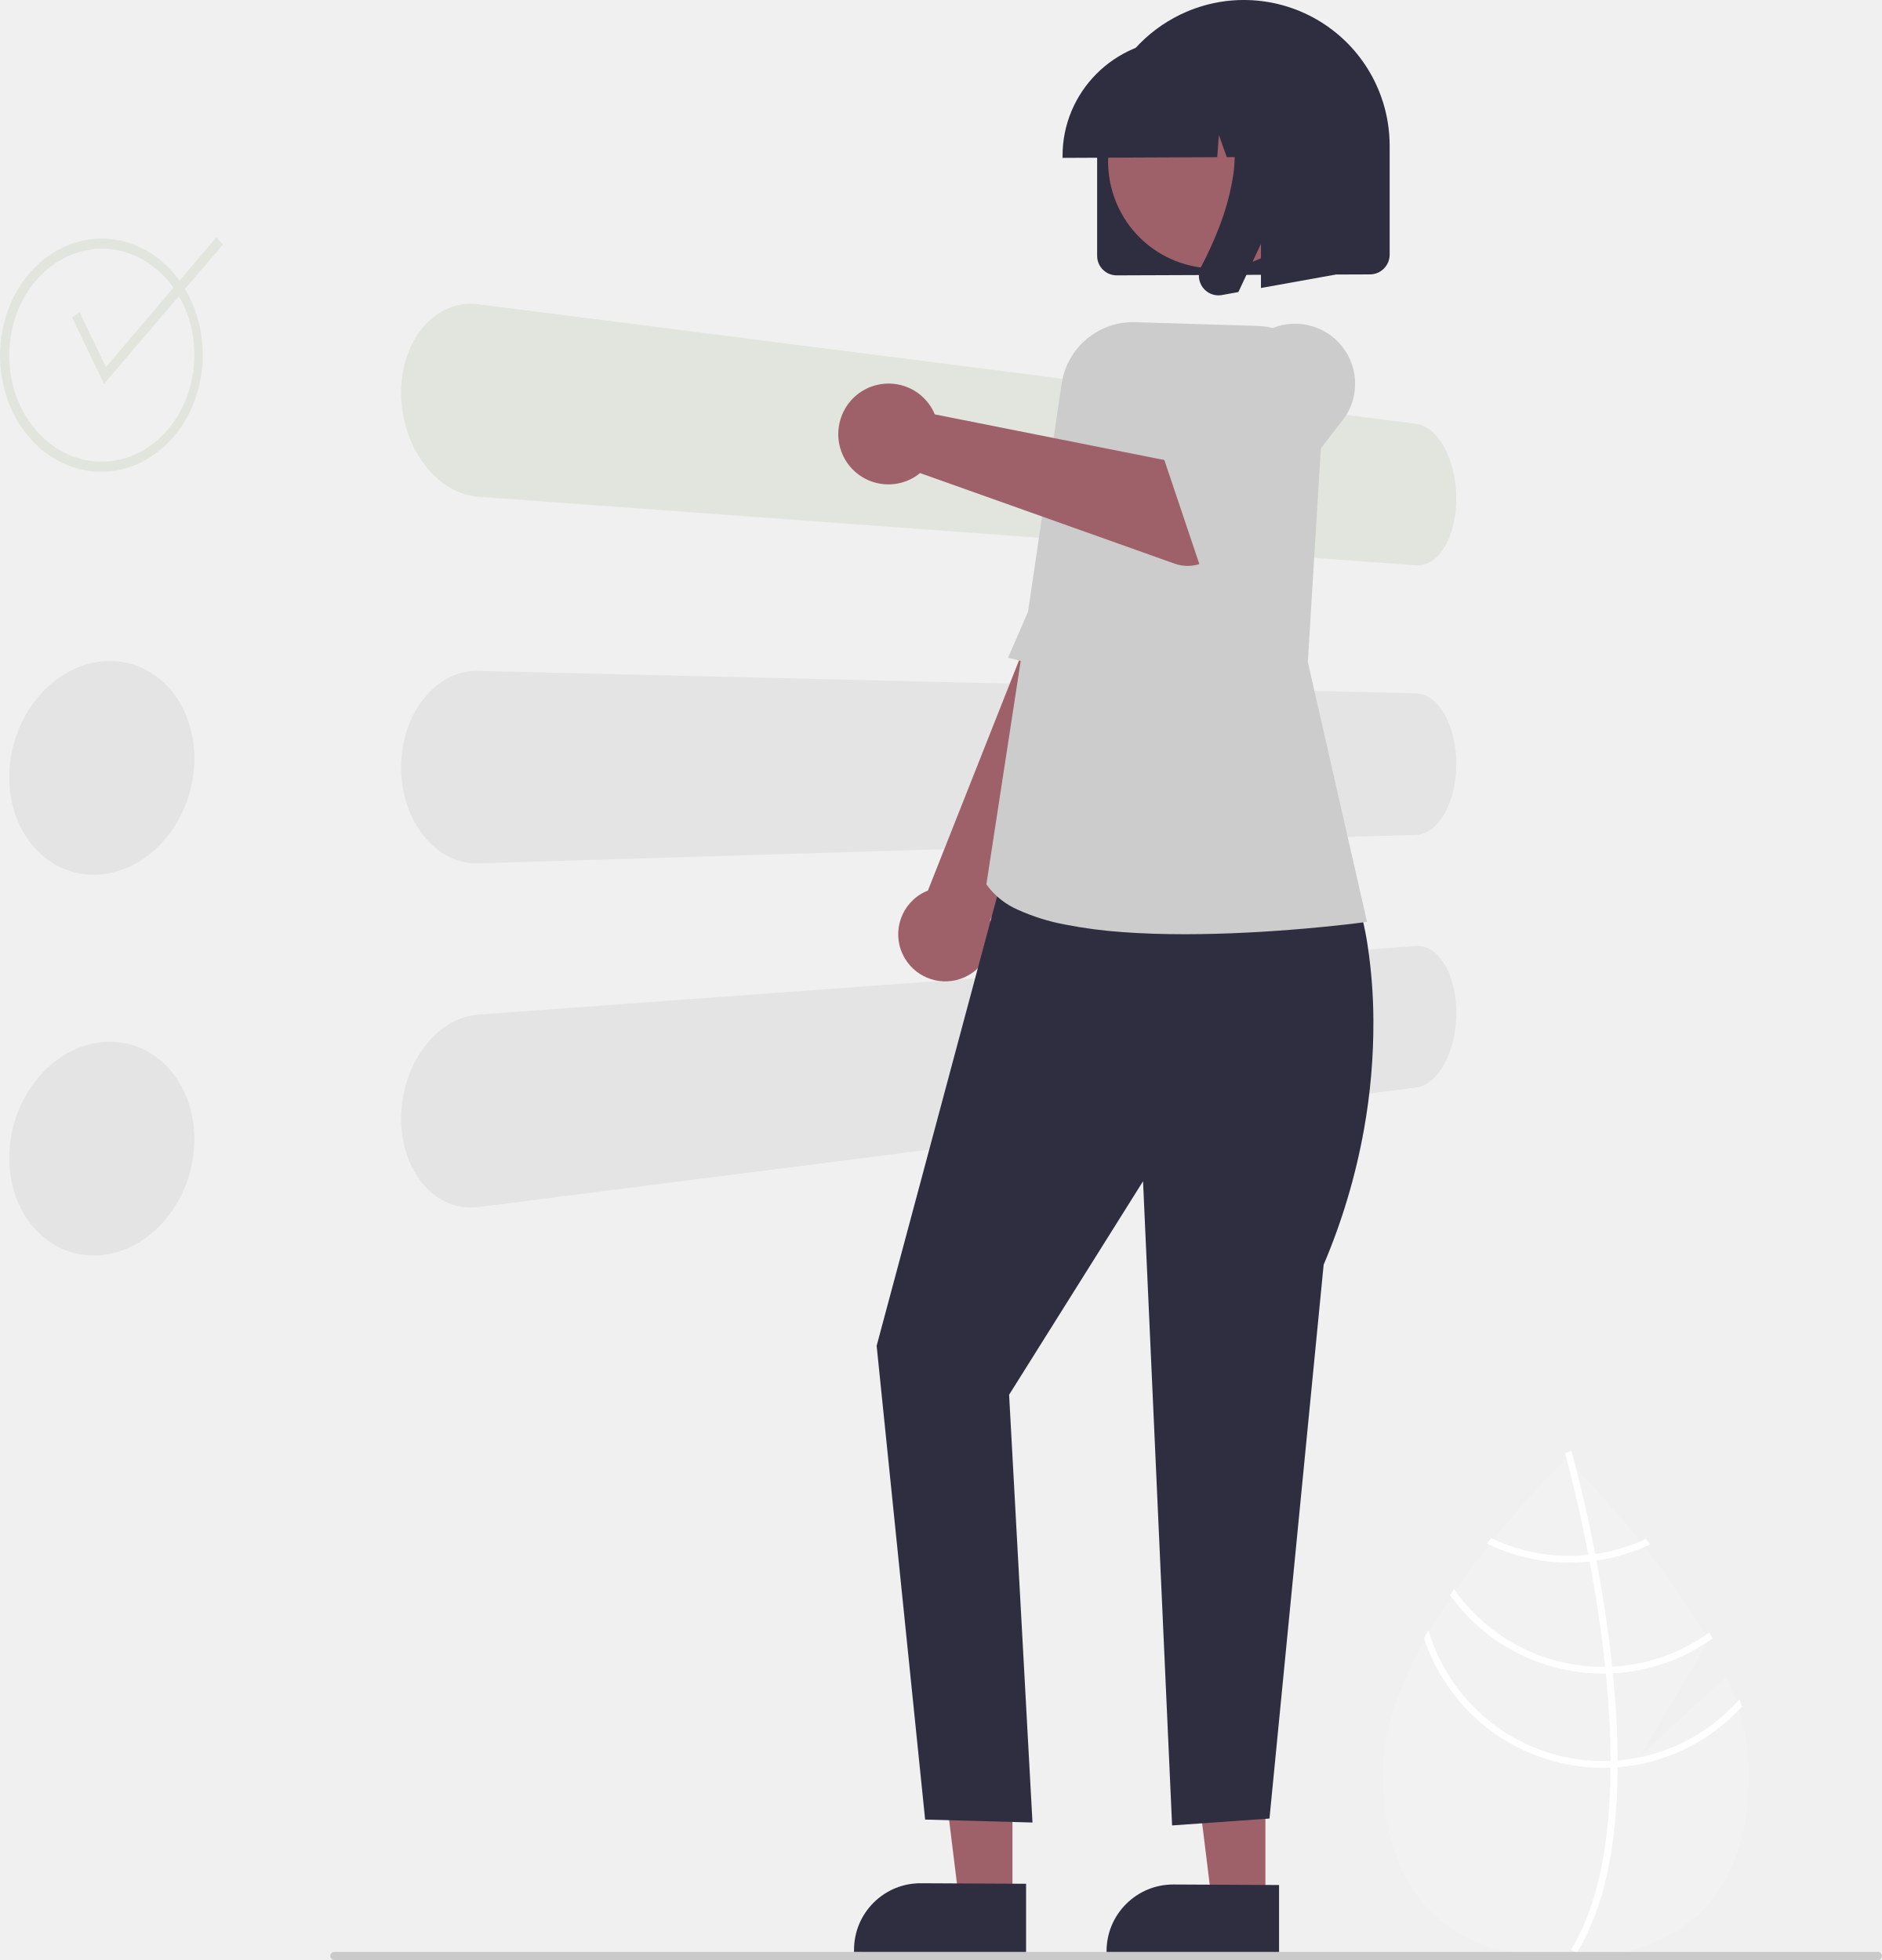
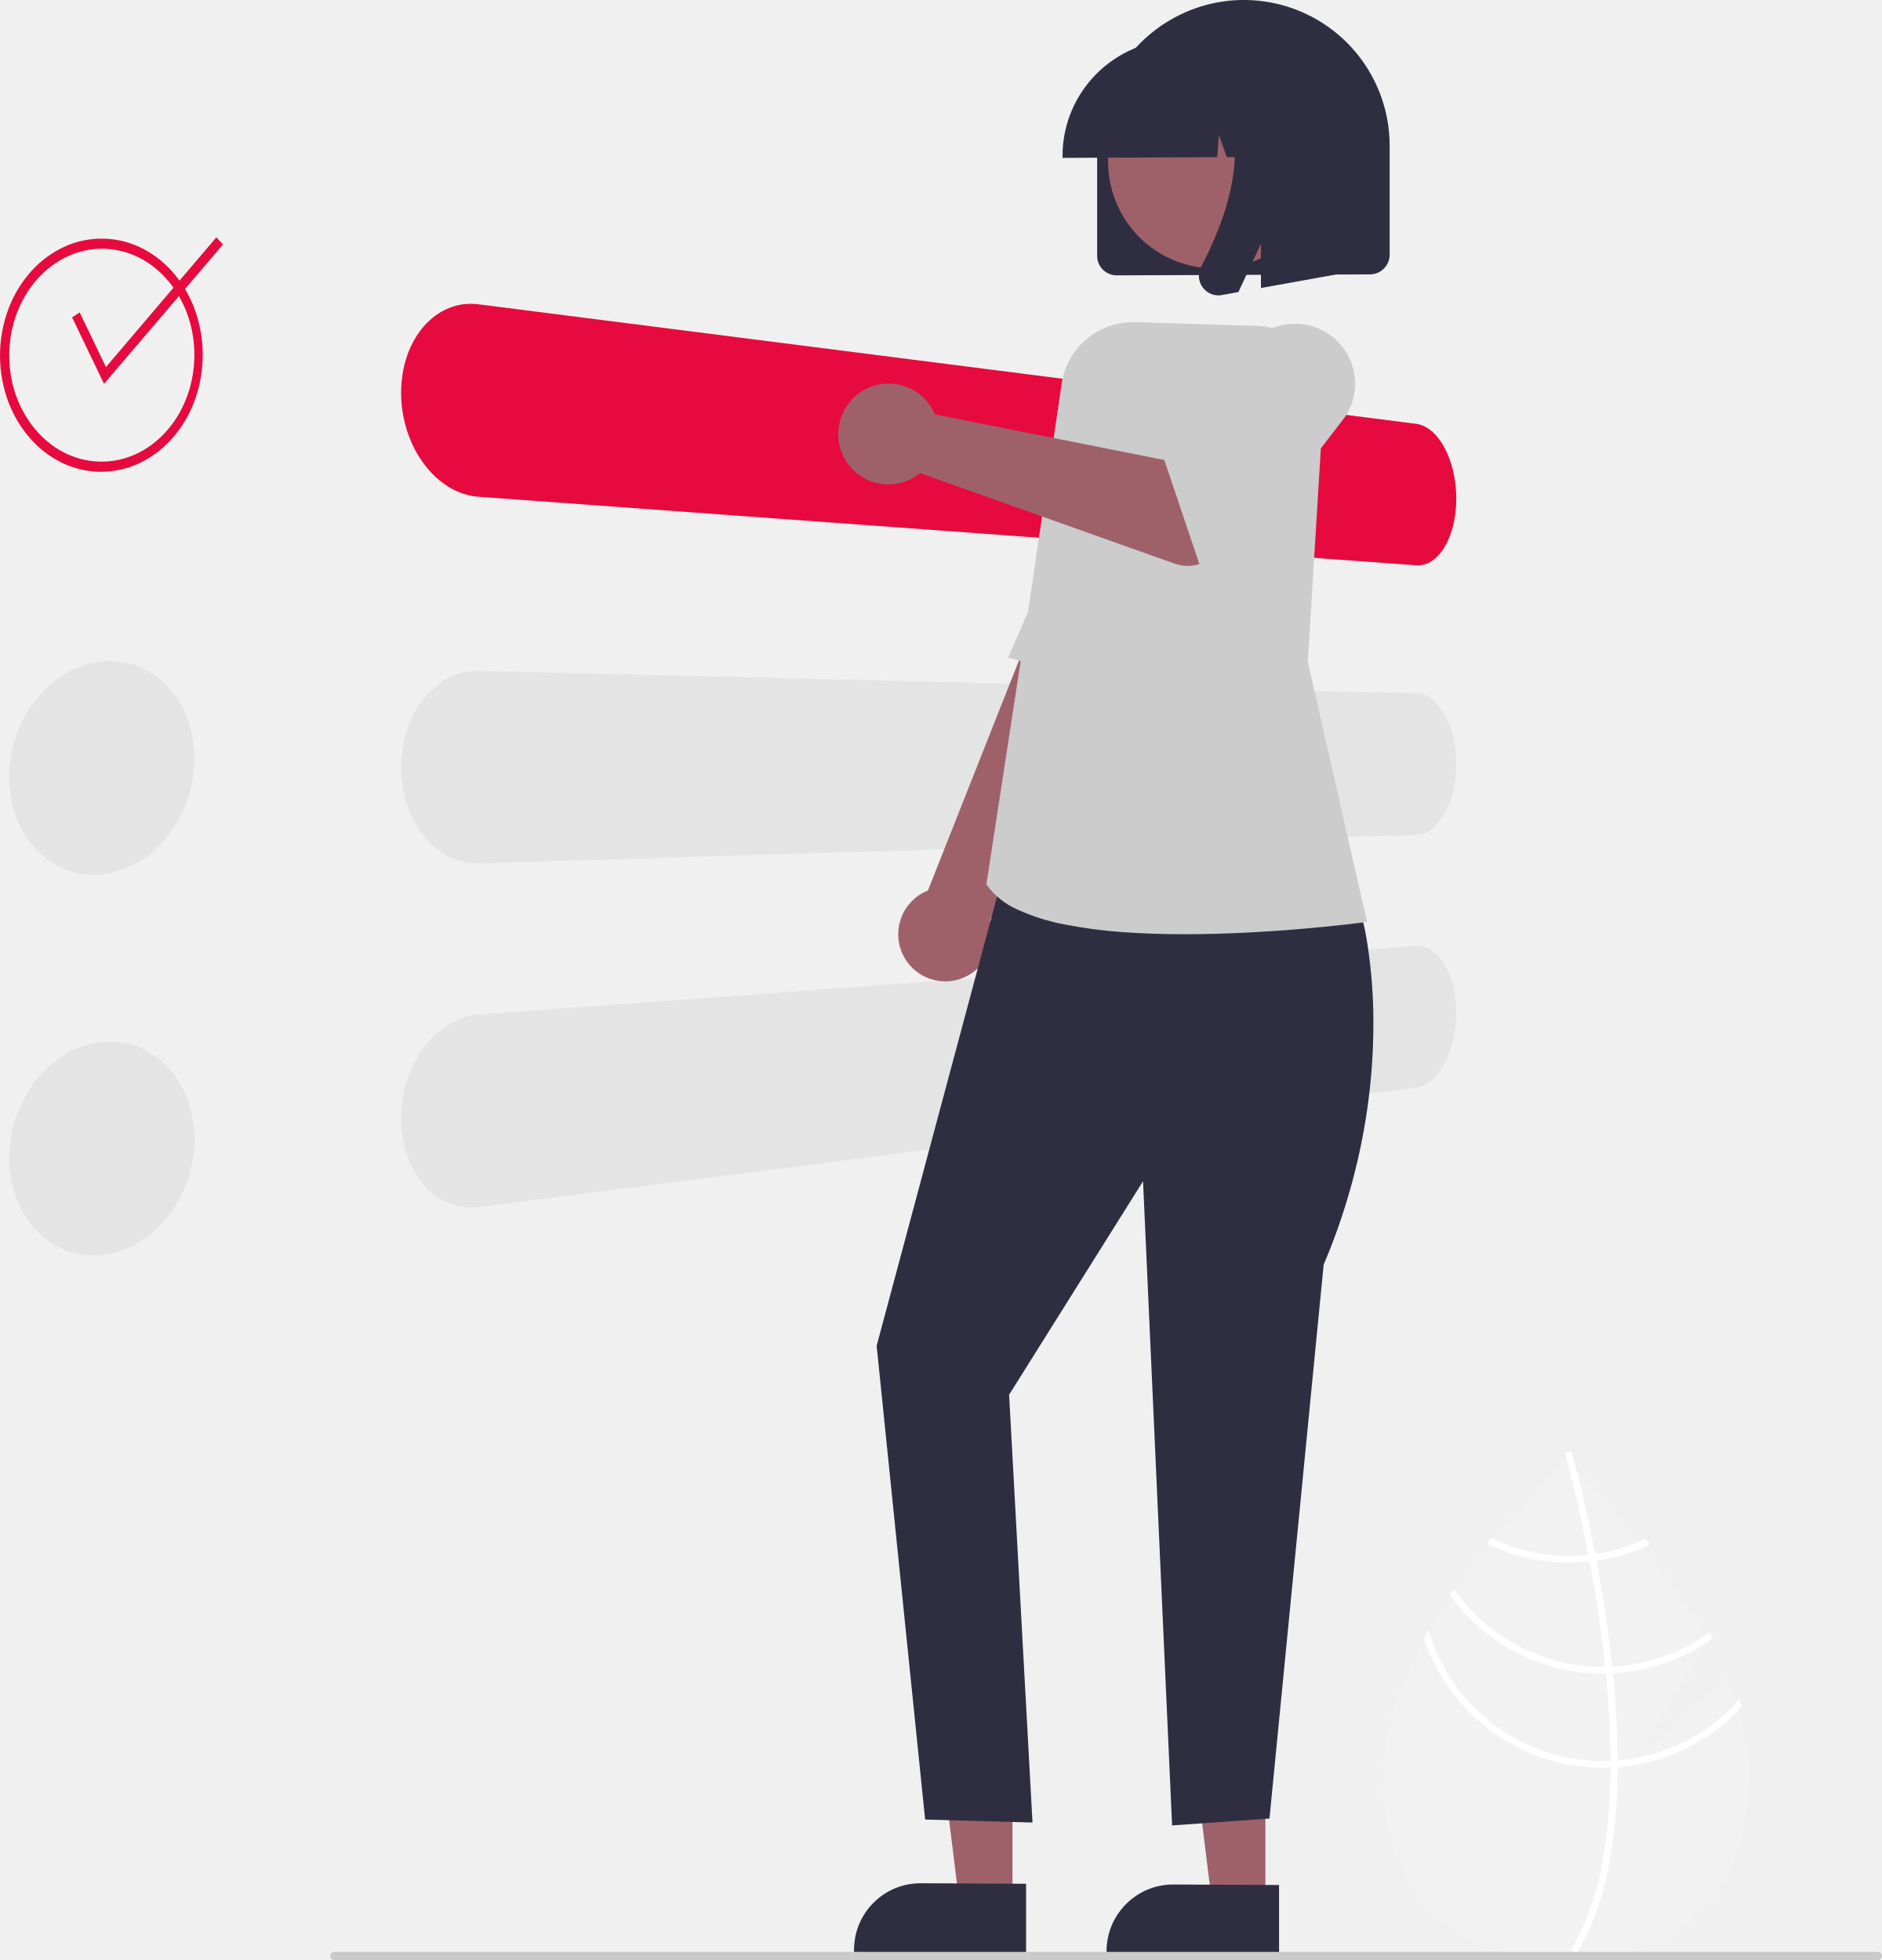
<svg xmlns="http://www.w3.org/2000/svg" data-name="Layer 1" width="559.174" height="582.5" viewBox="0 0 559.174 582.5">
  <path d="M833.267,657.097l-25.613,23.58,20.355-34.155c-16.037-29.082-42.266-54.216-42.266-54.216s-54.415,52.134-54.415,93.115,24.362,55.29,54.415,55.29c30.052,0,54.415-14.309,54.415-55.29C840.158,676.299,837.458,666.626,833.267,657.097Z" transform="translate(-320.4128 -158.75)" fill="#f2f2f2" />
  <path d="M801.066,681.954v2.02c-.12,23.48-4.08,41.8-11.85,54.7-.11.19-.23.37-.34.56l-.87-.53-.83-.52c8.62-13.93,11.67-33.62,11.78-54.1.01-.66.02-1.33.01-2-.03-8.67-.56-17.44-1.41-25.96-.06-.66-.13-1.33-.2-2-1.18-11.24-2.88-21.98-4.62-31.31-.12-.66-.25-1.32-.38-1.97-3.01-15.78-6.08-27.21-6.78-29.74-.08-.31-.13-.48-.14-.52l.95-.27.01-.01.96-.27c.01.04.18.61.46,1.67,1.07,3.96,3.85,14.71,6.58,28.89.12.64.25,1.3.37,1.96,1.42,7.57,2.81,16.03,3.91,24.91q.42,3.345.75,6.6c.08.67.15,1.34.21,2Q801.016,669.879,801.066,681.954Z" transform="translate(-320.4128 -158.75)" fill="#fff" />
  <path d="M794.396,620.594c-.67.09-1.35.18-2.04.25a55.167,55.167,0,0,1-5.64.29,53.664,53.664,0,0,1-23.2-5.24c-.42.53-.84,1.06-1.27,1.6a55.651,55.651,0,0,0,24.47,5.64,57.08,57.08,0,0,0,6.02-.32c.68-.07,1.36-.16,2.03-.26a55.182,55.182,0,0,0,15.95-4.83q-.645-.825-1.26-1.62A53.48,53.48,0,0,1,794.396,620.594Z" transform="translate(-320.4128 -158.75)" fill="#fff" />
  <path d="M799.426,654.064q-1.035.06-2.07.06c-.21.01-.43.01-.64.01a53.948,53.948,0,0,1-44.28-23.13c-.4.59-.8,1.18-1.19,1.78a55.952,55.952,0,0,0,45.47,23.35c.28,0,.56,0,.84-.01.7-.01,1.39-.03,2.08-.06a55.656,55.656,0,0,0,29.65-10.4c-.32-.59-.64-1.18-.97-1.77A53.578,53.578,0,0,1,799.426,654.064Z" transform="translate(-320.4128 -158.75)" fill="#fff" />
  <path d="M801.066,681.954c-.7.06-1.4.1-2.1.13-.75.03-1.5.05-2.25.05a54.094,54.094,0,0,1-51.86-38.92c-.45.81-.9,1.61-1.33,2.42a56.075,56.075,0,0,0,53.19,38.5c.75,0,1.5-.01,2.24-.05.71-.02,1.41-.06,2.11-.11a55.911,55.911,0,0,0,36.9-18.01c-.21-.74-.45-1.47-.69-2.21A53.92,53.92,0,0,1,801.066,681.954Z" transform="translate(-320.4128 -158.75)" fill="#fff" />
-   <path id="f3dd3be3-e3f2-4729-8854-c6cb5bd65852-893" data-name="Rectangle 1 - Outline" d="M741.16,284.699,462.571,249.181a18.086,18.086,0,0,0-2.263-.147,17.258,17.258,0,0,0-2.231.141,17.065,17.065,0,0,0-2.19.429,17.498,17.498,0,0,0-2.14.722,18.222,18.222,0,0,0-1.992.963,18.957,18.957,0,0,0-1.889,1.204,20.222,20.222,0,0,0-1.777,1.451,22.086,22.086,0,0,0-1.659,1.685,23.762,23.762,0,0,0-1.512,1.904q-.714,1.003-1.34,2.086-.626,1.087-1.162,2.261t-.977,2.427q-.457,1.295-.802,2.648t-.575,2.753q-.226,1.399-.347,2.843t-.12,2.924q.005,1.478.12,2.947t.347,2.913q.234,1.451.578,2.872t.802,2.811q.442,1.342.977,2.623.536,1.282,1.162,2.494t1.34,2.355q.713,1.147,1.512,2.208t1.659,2.023q.859.957,1.777,1.806t1.889,1.585a23.625,23.625,0,0,0,1.992,1.358,21.765,21.765,0,0,0,2.14,1.147,20.075,20.075,0,0,0,2.19.868,18.974,18.974,0,0,0,2.231.589,18.476,18.476,0,0,0,2.263.307L741.162,326.758a7.056,7.056,0,0,0,2.407-.241,7.552,7.552,0,0,0,1.162-.429,8.599,8.599,0,0,0,1.128-.632,10.035,10.035,0,0,0,1.042-.794,11.676,11.676,0,0,0,.982-.963,13.852,13.852,0,0,0,.918-1.127q.444-.604.853-1.288t.774-1.426q.365-.743.683-1.543.319-.799.59-1.654t.494-1.76q.235-.937.404-1.907t.29-1.969q.117-.999.175-2.025t.058-2.074q-.004-1.047-.058-2.085t-.175-2.06q-.117-1.022-.29-2.027t-.404-1.989q-.223-.951-.494-1.859-.268-.896-.59-1.765t-.683-1.685q-.364-.815-.774-1.582t-.853-1.459q-.443-.692-.918-1.312t-.982-1.16a13.498,13.498,0,0,0-1.042-1.004,11.325,11.325,0,0,0-1.128-.858,9.502,9.502,0,0,0-1.162-.662,8.275,8.275,0,0,0-1.192-.462,7.597,7.597,0,0,0-1.218-.259" transform="translate(-320.4128 -158.75)" fill="#e2e5de" />
-   <path id="f1003c66-3f14-4be1-907c-7cdab0d8529f-894" data-name="Rectangle 3 - Outline" d="M741.16,364.805,462.571,358.132a17.909,17.909,0,0,0-4.494.459,18.344,18.344,0,0,0-2.19.656,19.418,19.418,0,0,0-2.14.939,20.721,20.721,0,0,0-1.992,1.165,21.902,21.902,0,0,0-1.889,1.402,23.579,23.579,0,0,0-1.777,1.635q-.861.876-1.659,1.863-.798.989-1.512,2.062-.714,1.073-1.34,2.225t-1.162,2.381q-.536,1.229-.977,2.528-.457,1.345-.802,2.733t-.575,2.812q-.226,1.424-.347,2.881t-.12,2.936q.005,1.479.12,2.935t.347,2.878q.234,1.416.578,2.801t.802,2.728q.442,1.302.977,2.528t1.162,2.374q.626,1.148,1.34,2.216.713,1.064,1.512,2.046t1.659,1.853a23.351,23.351,0,0,0,1.777,1.624,21.709,21.709,0,0,0,1.889,1.39,20.544,20.544,0,0,0,1.992,1.152,19.277,19.277,0,0,0,2.14.926,18.248,18.248,0,0,0,2.19.642,17.817,17.817,0,0,0,2.231.361,18.005,18.005,0,0,0,2.263.073l278.586-8.476a7.253,7.253,0,0,0,1.218-.141,7.574,7.574,0,0,0,1.192-.345,8.437,8.437,0,0,0,1.162-.549,9.871,9.871,0,0,0,1.128-.749,11.676,11.676,0,0,0,1.042-.903,13.635,13.635,0,0,0,.982-1.064q.474-.568.918-1.222t.853-1.376q.409-.727.774-1.507t.683-1.613q.319-.846.59-1.723t.494-1.806q.235-.951.404-1.939t.29-1.999q.117-1.015.175-2.046t.058-2.08q-.004-1.039-.058-2.075t-.175-2.046q-.117-1.014-.29-1.997t-.404-1.946q-.224-.929-.495-1.81t-.589-1.712q-.317-.831-.681-1.609t-.774-1.501q-.41-.723-.853-1.372t-.918-1.217a13.505,13.505,0,0,0-.982-1.058,11.566,11.566,0,0,0-1.042-.896,9.784,9.784,0,0,0-1.128-.742,8.372,8.372,0,0,0-1.163-.539,7.536,7.536,0,0,0-1.192-.338,7.237,7.237,0,0,0-1.218-.132" transform="translate(-320.4128 -158.75)" fill="#e4e4e4" />
-   <path id="e5b3fa8a-e15d-46b1-859f-01f7147e98c8-895" data-name="Rectangle 4 - Outline" d="M741.16,439.903,462.571,460.278a18.476,18.476,0,0,0-2.263.307,18.974,18.974,0,0,0-2.231.589,20.076,20.076,0,0,0-2.19.868,21.771,21.771,0,0,0-2.14,1.147,23.63,23.63,0,0,0-1.992,1.358q-.973.743-1.889,1.585-.916.846-1.777,1.806t-1.659,2.024q-.798,1.068-1.512,2.21-.714,1.142-1.34,2.355-.626,1.213-1.162,2.494t-.977,2.623q-.457,1.387-.802,2.811t-.575,2.869q-.226,1.447-.347,2.914t-.12,2.947q.005,1.479.12,2.924t.347,2.844q.234,1.404.578,2.754t.802,2.648q.442,1.254.977,2.427.536,1.174,1.162,2.261t1.34,2.086a23.758,23.758,0,0,0,1.512,1.904,22.084,22.084,0,0,0,1.659,1.685,20.224,20.224,0,0,0,1.777,1.451,18.96,18.96,0,0,0,1.889,1.204,18.222,18.222,0,0,0,1.992.963,17.492,17.492,0,0,0,2.14.722,17.066,17.066,0,0,0,2.19.429,17.26,17.26,0,0,0,2.231.141,18.092,18.092,0,0,0,2.263-.147l278.586-35.509a7.596,7.596,0,0,0,1.218-.259,8.272,8.272,0,0,0,1.192-.462,9.502,9.502,0,0,0,1.162-.662,11.325,11.325,0,0,0,1.128-.858,13.498,13.498,0,0,0,1.042-1.004q.501-.542.982-1.16.474-.619.918-1.312t.853-1.459q.409-.761.774-1.582t.683-1.685q.319-.868.59-1.776t.494-1.859q.235-.985.404-1.99t.29-2.027q.117-1.022.175-2.06t.058-2.086q-.005-1.042-.059-2.068t-.175-2.025q-.116-1.003-.289-1.973t-.404-1.907q-.223-.906-.494-1.76-.267-.853-.589-1.654t-.683-1.543q-.367-.737-.778-1.423t-.853-1.288a13.854,13.854,0,0,0-.918-1.127,11.677,11.677,0,0,0-.982-.963,10.034,10.034,0,0,0-1.042-.794,8.599,8.599,0,0,0-1.128-.632,7.553,7.553,0,0,0-1.162-.429,7.055,7.055,0,0,0-2.408-.241" transform="translate(-320.4128 -158.75)" fill="#e4e4e4" />
-   <path id="bafb1f3d-b2ca-45c8-ab7e-ed03dda6d8fc-896" data-name="Path 5" d="M589.314,443.636a13.972,13.972,0,0,0,25.287-11.439l53.993-110.925-25.845-15.668L596.119,423.429q-.267.104-.526.218t-.517.238q-.257.124-.511.261t-.503.288a13.989,13.989,0,0,0-4.75,19.201Z" transform="translate(-320.4128 -158.75)" fill="#9e616a" />
-   <path id="a23fb8c4-4f70-46f7-bb51-5893ecfd1d6a-897" data-name="Path 8" d="M658.287,364.045l-38.357-9.831s1.252-2.831,3.288-7.521,4.879-11.23,8.078-18.656,6.748-15.722,10.215-23.923,6.838-16.304,9.678-23.327,6.066-11.23,9.308-13.587a12.797,12.797,0,0,1,9.405-2.5,18.177,18.177,0,0,1,7.277,2.77A19.818,19.818,0,0,1,680.1,269.686l8.893,16.173Z" transform="translate(-320.4128 -158.75)" fill="#ccc" />
-   <path id="bf4ad07a-caea-45f0-95a0-f5e060234fe8-898" data-name="Ellipse 3 - Outline" d="M351.315,355.26a24.918,24.918,0,0,0-2.769.361,25.343,25.343,0,0,0-2.729.669,26.35,26.35,0,0,0-2.68.98,27.959,27.959,0,0,0-2.621,1.288q-1.248.702-2.44,1.526t-2.315,1.772q-1.122.945-2.178,2.015t-2.034,2.257q-.979,1.187-1.855,2.459t-1.644,2.622q-.761,1.352-1.423,2.777t-1.204,2.917q-.565,1.547-.988,3.126t-.707,3.185q-.284,1.606-.426,3.233t-.142,3.268q0,1.641.142,3.239t.426,3.148q.283,1.549.707,3.043t.985,2.926q.546,1.383,1.204,2.676a28.575,28.575,0,0,0,1.425,2.489,27.291,27.291,0,0,0,1.644,2.287,26.51,26.51,0,0,0,1.856,2.091,25.409,25.409,0,0,0,2.034,1.849,24.073,24.073,0,0,0,2.179,1.581,23.191,23.191,0,0,0,4.755,2.34,22.744,22.744,0,0,0,5.296,1.204,23.287,23.287,0,0,0,2.729.12,24.487,24.487,0,0,0,2.769-.196,25.371,25.371,0,0,0,2.754-.507,25.872,25.872,0,0,0,2.69-.808,26.948,26.948,0,0,0,2.618-1.104,28.599,28.599,0,0,0,2.538-1.394q1.2-.749,2.338-1.606t2.204-1.827q1.067-.97,2.06-2.046t1.909-2.258q.922-1.181,1.736-2.433t1.524-2.57q.71-1.318,1.314-2.698t1.101-2.817q.515-1.488.902-3.001t.645-3.048q.258-1.536.388-3.088t.13-3.116q-.001-1.565-.13-3.091t-.388-3.009q-.258-1.481-.645-2.918t-.902-2.82q-.5-1.339-1.101-2.596-.61-1.254-1.321-2.434a27.302,27.302,0,0,0-3.254-4.349,25.785,25.785,0,0,0-1.904-1.877,24.393,24.393,0,0,0-2.06-1.633,23.563,23.563,0,0,0-2.204-1.386,23.292,23.292,0,0,0-2.342-1.132,22.721,22.721,0,0,0-5.154-1.463,23.071,23.071,0,0,0-2.69-.268,24.145,24.145,0,0,0-2.754.046" transform="translate(-320.4128 -158.75)" fill="#e4e4e4" />
-   <path id="b68b3c2d-1cd9-4a2b-b264-66241f72f014-899" data-name="Ellipse 3 - Outline" d="M351.315,468.413a24.918,24.918,0,0,0-2.769.361,25.345,25.345,0,0,0-2.729.669,26.353,26.353,0,0,0-2.68.98,27.959,27.959,0,0,0-2.621,1.288q-1.248.702-2.44,1.526t-2.315,1.772q-1.122.945-2.178,2.015t-2.034,2.257q-.979,1.187-1.855,2.459t-1.644,2.622q-.761,1.352-1.423,2.777t-1.204,2.917q-.565,1.547-.988,3.126t-.707,3.185q-.284,1.606-.426,3.233t-.142,3.268q0,1.641.142,3.239t.426,3.148q.283,1.549.707,3.043t.985,2.926q.546,1.383,1.204,2.676a28.575,28.575,0,0,0,1.425,2.489,27.291,27.291,0,0,0,1.644,2.287,26.51,26.51,0,0,0,1.856,2.091,25.409,25.409,0,0,0,2.034,1.849,24.077,24.077,0,0,0,2.179,1.581,23.192,23.192,0,0,0,4.755,2.34,22.743,22.743,0,0,0,5.296,1.204,23.287,23.287,0,0,0,2.729.12,24.49,24.49,0,0,0,2.769-.196,25.371,25.371,0,0,0,2.754-.507,25.867,25.867,0,0,0,2.69-.808,26.945,26.945,0,0,0,2.618-1.104,28.597,28.597,0,0,0,2.538-1.394q1.2-.749,2.338-1.606t2.204-1.827q1.067-.97,2.06-2.046t1.909-2.258q.922-1.181,1.736-2.433t1.524-2.57q.71-1.318,1.314-2.698t1.101-2.817q.515-1.488.902-3.001t.645-3.048q.258-1.536.388-3.088t.13-3.117q-.001-1.565-.13-3.091t-.388-3.009q-.258-1.481-.645-2.918t-.902-2.82q-.5-1.339-1.101-2.596-.61-1.254-1.321-2.434a27.302,27.302,0,0,0-3.254-4.349,25.789,25.789,0,0,0-1.904-1.877,24.395,24.395,0,0,0-2.06-1.633,23.563,23.563,0,0,0-2.204-1.386,23.292,23.292,0,0,0-2.342-1.132,22.721,22.721,0,0,0-5.154-1.463,23.068,23.068,0,0,0-2.69-.268,24.143,24.143,0,0,0-2.754.046" transform="translate(-320.4128 -158.75)" fill="#e4e4e4" />
-   <path id="a5644fa4-417a-45bc-a470-f5aa82f96b47-900" data-name="Ellipse 2 - Outline" d="M351.32,232.68a24.346,24.346,0,0,0-2.769.09,23.985,23.985,0,0,0-2.729.404,24.238,24.238,0,0,0-2.68.722,25.11,25.11,0,0,0-2.621,1.034,26.092,26.092,0,0,0-2.44,1.284,26.783,26.783,0,0,0-2.315,1.548,27.973,27.973,0,0,0-2.179,1.806q-1.06.974-2.038,2.064-.979,1.092-1.855,2.28t-1.644,2.463q-.764,1.292-1.426,2.647t-1.204,2.8q-.561,1.489-.985,3.027t-.707,3.116q-.284,1.583-.426,3.192t-.142,3.25q0,1.638.142,3.25t.426,3.189q.283,1.577.707,3.112t.985,3.021q.546,1.436,1.204,2.793.662,1.352,1.43,2.623t1.644,2.452q.875,1.184,1.855,2.268t2.034,2.046a27.71,27.71,0,0,0,2.168,1.798,26.543,26.543,0,0,0,2.315,1.532,25.88,25.88,0,0,0,2.44,1.269,24.942,24.942,0,0,0,2.621,1.017,23.982,23.982,0,0,0,5.408,1.083,24.49,24.49,0,0,0,5.522-.167,24.154,24.154,0,0,0,2.69-.546,24.502,24.502,0,0,0,2.618-.85,25.456,25.456,0,0,0,2.538-1.147,26.498,26.498,0,0,0,2.342-1.373,27.221,27.221,0,0,0,2.204-1.614q1.067-.867,2.06-1.847t1.909-2.073q.922-1.093,1.736-2.265t1.524-2.422q.713-1.249,1.314-2.57t1.101-2.705q.515-1.437.902-2.913t.645-2.985q.258-1.516.388-3.055t.13-3.104q-.001-1.564-.13-3.103t-.388-3.047q-.258-1.508-.645-2.983t-.902-2.908q-.5-1.386-1.101-2.702t-1.321-2.565q-.71-1.237-1.524-2.408t-1.73-2.253q-.91-1.082-1.904-2.057t-2.06-1.833a26.963,26.963,0,0,0-2.203-1.603,26.273,26.273,0,0,0-2.342-1.359,25.272,25.272,0,0,0-2.538-1.132,24.363,24.363,0,0,0-2.618-.833,24.06,24.06,0,0,0-2.69-.53,24.369,24.369,0,0,0-2.754-.221m0-3.012a26.747,26.747,0,0,1,11.599,3.002,30.442,30.442,0,0,1,9.303,7.515,35.431,35.431,0,0,1,6.187,10.864,39.624,39.624,0,0,1,0,26.337,35.726,35.726,0,0,1-6.187,10.904,30.728,30.728,0,0,1-9.304,7.57,26.872,26.872,0,0,1-11.599,3.078,26.519,26.519,0,0,1-11.835-2.359,29.925,29.925,0,0,1-9.845-7.26,35.052,35.052,0,0,1-6.731-11.115,39.585,39.585,0,0,1,0-27.622,35.351,35.351,0,0,1,6.731-11.159,30.201,30.201,0,0,1,9.845-7.324,26.617,26.617,0,0,1,11.842-2.435Z" transform="translate(-320.4128 -158.75)" fill="#e2e5de" />
-   <path id="aeea3032-7d6f-43a2-9023-7da5e46a69d9-901" data-name="Path 1" d="M351.317,272.824l-9.482-19.754,2.251-1.466,7.81,16.228,32.793-38.544,1.985,2.115Z" transform="translate(-320.4128 -158.75)" fill="#e2e5de" />
+   <path id="f3dd3be3-e3f2-4729-8854-c6cb5bd65852-594" data-name="Rectangle 1 - Outline" d="M741.16,284.699,462.571,249.181a18.086,18.086,0,0,0-2.263-.147,17.258,17.258,0,0,0-2.231.141,17.065,17.065,0,0,0-2.19.429,17.498,17.498,0,0,0-2.14.722,18.222,18.222,0,0,0-1.992.963,18.957,18.957,0,0,0-1.889,1.204,20.222,20.222,0,0,0-1.777,1.451,22.086,22.086,0,0,0-1.659,1.685,23.762,23.762,0,0,0-1.512,1.904q-.714,1.003-1.34,2.086-.626,1.087-1.162,2.261t-.977,2.427q-.457,1.295-.802,2.648t-.575,2.753q-.226,1.399-.347,2.843t-.12,2.924q.005,1.478.12,2.947t.347,2.913q.234,1.451.578,2.872t.802,2.811q.442,1.342.977,2.623.536,1.282,1.162,2.494t1.34,2.355q.713,1.147,1.512,2.208t1.659,2.023q.859.957,1.777,1.806t1.889,1.585a23.625,23.625,0,0,0,1.992,1.358,21.765,21.765,0,0,0,2.14,1.147,20.075,20.075,0,0,0,2.19.868,18.974,18.974,0,0,0,2.231.589,18.476,18.476,0,0,0,2.263.307L741.162,326.758a7.056,7.056,0,0,0,2.407-.241,7.552,7.552,0,0,0,1.162-.429,8.599,8.599,0,0,0,1.128-.632,10.035,10.035,0,0,0,1.042-.794,11.676,11.676,0,0,0,.982-.963,13.852,13.852,0,0,0,.918-1.127q.444-.604.853-1.288t.774-1.426q.365-.743.683-1.543.319-.799.59-1.654t.494-1.76q.235-.937.404-1.907t.29-1.969q.117-.999.175-2.025t.058-2.074q-.004-1.047-.058-2.085t-.175-2.06q-.117-1.022-.29-2.027t-.404-1.989q-.223-.951-.494-1.859-.268-.896-.59-1.765t-.683-1.685q-.364-.815-.774-1.582t-.853-1.459q-.443-.692-.918-1.312t-.982-1.16a13.498,13.498,0,0,0-1.042-1.004,11.325,11.325,0,0,0-1.128-.858,9.502,9.502,0,0,0-1.162-.662,8.275,8.275,0,0,0-1.192-.462,7.597,7.597,0,0,0-1.218-.259" transform="translate(-320.4128 -158.75)" fill="#e70a3e" />
+   <path id="f1003c66-3f14-4be1-907c-7cdab0d8529f-595" data-name="Rectangle 3 - Outline" d="M741.16,364.805,462.571,358.132a17.909,17.909,0,0,0-4.494.459,18.344,18.344,0,0,0-2.19.656,19.418,19.418,0,0,0-2.14.939,20.721,20.721,0,0,0-1.992,1.165,21.902,21.902,0,0,0-1.889,1.402,23.579,23.579,0,0,0-1.777,1.635q-.861.876-1.659,1.863-.798.989-1.512,2.062-.714,1.073-1.34,2.225t-1.162,2.381q-.536,1.229-.977,2.528-.457,1.345-.802,2.733t-.575,2.812q-.226,1.424-.347,2.881t-.12,2.936q.005,1.479.12,2.935t.347,2.878q.234,1.416.578,2.801t.802,2.728q.442,1.302.977,2.528t1.162,2.374q.626,1.148,1.34,2.216.713,1.064,1.512,2.046t1.659,1.853a23.351,23.351,0,0,0,1.777,1.624,21.709,21.709,0,0,0,1.889,1.39,20.544,20.544,0,0,0,1.992,1.152,19.277,19.277,0,0,0,2.14.926,18.248,18.248,0,0,0,2.19.642,17.817,17.817,0,0,0,2.231.361,18.005,18.005,0,0,0,2.263.073l278.586-8.476a7.253,7.253,0,0,0,1.218-.141,7.574,7.574,0,0,0,1.192-.345,8.437,8.437,0,0,0,1.162-.549,9.871,9.871,0,0,0,1.128-.749,11.676,11.676,0,0,0,1.042-.903,13.635,13.635,0,0,0,.982-1.064q.474-.568.918-1.222t.853-1.376q.409-.727.774-1.507t.683-1.613q.319-.846.59-1.723t.494-1.806q.235-.951.404-1.939t.29-1.999q.117-1.015.175-2.046t.058-2.08q-.004-1.039-.058-2.075t-.175-2.046q-.117-1.014-.29-1.997t-.404-1.946q-.224-.929-.495-1.81t-.589-1.712q-.317-.831-.681-1.609t-.774-1.501q-.41-.723-.853-1.372t-.918-1.217a13.505,13.505,0,0,0-.982-1.058,11.566,11.566,0,0,0-1.042-.896,9.784,9.784,0,0,0-1.128-.742,8.372,8.372,0,0,0-1.163-.539,7.536,7.536,0,0,0-1.192-.338,7.237,7.237,0,0,0-1.218-.132" transform="translate(-320.4128 -158.75)" fill="#e4e4e4" />
+   <path id="e5b3fa8a-e15d-46b1-859f-01f7147e98c8-596" data-name="Rectangle 4 - Outline" d="M741.16,439.903,462.571,460.278a18.476,18.476,0,0,0-2.263.307,18.974,18.974,0,0,0-2.231.589,20.076,20.076,0,0,0-2.19.868,21.771,21.771,0,0,0-2.14,1.147,23.63,23.63,0,0,0-1.992,1.358q-.973.743-1.889,1.585-.916.846-1.777,1.806t-1.659,2.024q-.798,1.068-1.512,2.21-.714,1.142-1.34,2.355-.626,1.213-1.162,2.494t-.977,2.623q-.457,1.387-.802,2.811t-.575,2.869q-.226,1.447-.347,2.914t-.12,2.947q.005,1.479.12,2.924t.347,2.844q.234,1.404.578,2.754t.802,2.648q.442,1.254.977,2.427.536,1.174,1.162,2.261t1.34,2.086a23.758,23.758,0,0,0,1.512,1.904,22.084,22.084,0,0,0,1.659,1.685,20.224,20.224,0,0,0,1.777,1.451,18.96,18.96,0,0,0,1.889,1.204,18.222,18.222,0,0,0,1.992.963,17.492,17.492,0,0,0,2.14.722,17.066,17.066,0,0,0,2.19.429,17.26,17.26,0,0,0,2.231.141,18.092,18.092,0,0,0,2.263-.147l278.586-35.509a7.596,7.596,0,0,0,1.218-.259,8.272,8.272,0,0,0,1.192-.462,9.502,9.502,0,0,0,1.162-.662,11.325,11.325,0,0,0,1.128-.858,13.498,13.498,0,0,0,1.042-1.004q.501-.542.982-1.16.474-.619.918-1.312t.853-1.459q.409-.761.774-1.582t.683-1.685q.319-.868.59-1.776t.494-1.859q.235-.985.404-1.99t.29-2.027q.117-1.022.175-2.06t.058-2.086q-.005-1.042-.059-2.068t-.175-2.025q-.116-1.003-.289-1.973t-.404-1.907q-.223-.906-.494-1.76-.267-.853-.589-1.654t-.683-1.543q-.367-.737-.778-1.423t-.853-1.288a13.854,13.854,0,0,0-.918-1.127,11.677,11.677,0,0,0-.982-.963,10.034,10.034,0,0,0-1.042-.794,8.599,8.599,0,0,0-1.128-.632,7.553,7.553,0,0,0-1.162-.429,7.055,7.055,0,0,0-2.408-.241" transform="translate(-320.4128 -158.75)" fill="#e4e4e4" />
+   <path id="bafb1f3d-b2ca-45c8-ab7e-ed03dda6d8fc-597" data-name="Path 5" d="M589.314,443.636a13.972,13.972,0,0,0,25.287-11.439l53.993-110.925-25.845-15.668L596.119,423.429q-.267.104-.526.218t-.517.238q-.257.124-.511.261t-.503.288a13.989,13.989,0,0,0-4.75,19.201Z" transform="translate(-320.4128 -158.75)" fill="#9e616a" />
+   <path id="a23fb8c4-4f70-46f7-bb51-5893ecfd1d6a-598" data-name="Path 8" d="M658.287,364.045l-38.357-9.831s1.252-2.831,3.288-7.521,4.879-11.23,8.078-18.656,6.748-15.722,10.215-23.923,6.838-16.304,9.678-23.327,6.066-11.23,9.308-13.587a12.797,12.797,0,0,1,9.405-2.5,18.177,18.177,0,0,1,7.277,2.77A19.818,19.818,0,0,1,680.1,269.686l8.893,16.173Z" transform="translate(-320.4128 -158.75)" fill="#ccc" />
+   <path id="bf4ad07a-caea-45f0-95a0-f5e060234fe8-599" data-name="Ellipse 3 - Outline" d="M351.315,355.26a24.918,24.918,0,0,0-2.769.361,25.343,25.343,0,0,0-2.729.669,26.35,26.35,0,0,0-2.68.98,27.959,27.959,0,0,0-2.621,1.288q-1.248.702-2.44,1.526t-2.315,1.772q-1.122.945-2.178,2.015t-2.034,2.257q-.979,1.187-1.855,2.459t-1.644,2.622q-.761,1.352-1.423,2.777t-1.204,2.917q-.565,1.547-.988,3.126t-.707,3.185q-.284,1.606-.426,3.233t-.142,3.268q0,1.641.142,3.239t.426,3.148q.283,1.549.707,3.043t.985,2.926q.546,1.383,1.204,2.676a28.575,28.575,0,0,0,1.425,2.489,27.291,27.291,0,0,0,1.644,2.287,26.51,26.51,0,0,0,1.856,2.091,25.409,25.409,0,0,0,2.034,1.849,24.073,24.073,0,0,0,2.179,1.581,23.191,23.191,0,0,0,4.755,2.34,22.744,22.744,0,0,0,5.296,1.204,23.287,23.287,0,0,0,2.729.12,24.487,24.487,0,0,0,2.769-.196,25.371,25.371,0,0,0,2.754-.507,25.872,25.872,0,0,0,2.69-.808,26.948,26.948,0,0,0,2.618-1.104,28.599,28.599,0,0,0,2.538-1.394q1.2-.749,2.338-1.606t2.204-1.827q1.067-.97,2.06-2.046t1.909-2.258q.922-1.181,1.736-2.433t1.524-2.57q.71-1.318,1.314-2.698t1.101-2.817q.515-1.488.902-3.001t.645-3.048q.258-1.536.388-3.088t.13-3.116q-.001-1.565-.13-3.091t-.388-3.009q-.258-1.481-.645-2.918t-.902-2.82q-.5-1.339-1.101-2.596-.61-1.254-1.321-2.434a27.302,27.302,0,0,0-3.254-4.349,25.785,25.785,0,0,0-1.904-1.877,24.393,24.393,0,0,0-2.06-1.633,23.563,23.563,0,0,0-2.204-1.386,23.292,23.292,0,0,0-2.342-1.132,22.721,22.721,0,0,0-5.154-1.463,23.071,23.071,0,0,0-2.69-.268,24.145,24.145,0,0,0-2.754.046" transform="translate(-320.4128 -158.75)" fill="#e4e4e4" />
+   <path id="b68b3c2d-1cd9-4a2b-b264-66241f72f014-600" data-name="Ellipse 3 - Outline" d="M351.315,468.413a24.918,24.918,0,0,0-2.769.361,25.345,25.345,0,0,0-2.729.669,26.353,26.353,0,0,0-2.68.98,27.959,27.959,0,0,0-2.621,1.288q-1.248.702-2.44,1.526t-2.315,1.772q-1.122.945-2.178,2.015t-2.034,2.257q-.979,1.187-1.855,2.459t-1.644,2.622q-.761,1.352-1.423,2.777t-1.204,2.917q-.565,1.547-.988,3.126t-.707,3.185q-.284,1.606-.426,3.233t-.142,3.268q0,1.641.142,3.239t.426,3.148q.283,1.549.707,3.043t.985,2.926q.546,1.383,1.204,2.676a28.575,28.575,0,0,0,1.425,2.489,27.291,27.291,0,0,0,1.644,2.287,26.51,26.51,0,0,0,1.856,2.091,25.409,25.409,0,0,0,2.034,1.849,24.077,24.077,0,0,0,2.179,1.581,23.192,23.192,0,0,0,4.755,2.34,22.743,22.743,0,0,0,5.296,1.204,23.287,23.287,0,0,0,2.729.12,24.49,24.49,0,0,0,2.769-.196,25.371,25.371,0,0,0,2.754-.507,25.867,25.867,0,0,0,2.69-.808,26.945,26.945,0,0,0,2.618-1.104,28.597,28.597,0,0,0,2.538-1.394q1.2-.749,2.338-1.606t2.204-1.827q1.067-.97,2.06-2.046t1.909-2.258q.922-1.181,1.736-2.433t1.524-2.57q.71-1.318,1.314-2.698t1.101-2.817q.515-1.488.902-3.001t.645-3.048q.258-1.536.388-3.088t.13-3.117q-.001-1.565-.13-3.091t-.388-3.009q-.258-1.481-.645-2.918t-.902-2.82q-.5-1.339-1.101-2.596-.61-1.254-1.321-2.434a27.302,27.302,0,0,0-3.254-4.349,25.789,25.789,0,0,0-1.904-1.877,24.395,24.395,0,0,0-2.06-1.633,23.563,23.563,0,0,0-2.204-1.386,23.292,23.292,0,0,0-2.342-1.132,22.721,22.721,0,0,0-5.154-1.463,23.068,23.068,0,0,0-2.69-.268,24.143,24.143,0,0,0-2.754.046" transform="translate(-320.4128 -158.75)" fill="#e4e4e4" />
+   <path id="a5644fa4-417a-45bc-a470-f5aa82f96b47-601" data-name="Ellipse 2 - Outline" d="M351.32,232.68a24.346,24.346,0,0,0-2.769.09,23.985,23.985,0,0,0-2.729.404,24.238,24.238,0,0,0-2.68.722,25.11,25.11,0,0,0-2.621,1.034,26.092,26.092,0,0,0-2.44,1.284,26.783,26.783,0,0,0-2.315,1.548,27.973,27.973,0,0,0-2.179,1.806q-1.06.974-2.038,2.064-.979,1.092-1.855,2.28t-1.644,2.463q-.764,1.292-1.426,2.647t-1.204,2.8q-.561,1.489-.985,3.027t-.707,3.116q-.284,1.583-.426,3.192t-.142,3.25q0,1.638.142,3.25t.426,3.189q.283,1.577.707,3.112t.985,3.021q.546,1.436,1.204,2.793.662,1.352,1.43,2.623t1.644,2.452q.875,1.184,1.855,2.268t2.034,2.046a27.71,27.71,0,0,0,2.168,1.798,26.543,26.543,0,0,0,2.315,1.532,25.88,25.88,0,0,0,2.44,1.269,24.942,24.942,0,0,0,2.621,1.017,23.982,23.982,0,0,0,5.408,1.083,24.49,24.49,0,0,0,5.522-.167,24.154,24.154,0,0,0,2.69-.546,24.502,24.502,0,0,0,2.618-.85,25.456,25.456,0,0,0,2.538-1.147,26.498,26.498,0,0,0,2.342-1.373,27.221,27.221,0,0,0,2.204-1.614q1.067-.867,2.06-1.847t1.909-2.073q.922-1.093,1.736-2.265t1.524-2.422q.713-1.249,1.314-2.57t1.101-2.705q.515-1.437.902-2.913t.645-2.985q.258-1.516.388-3.055t.13-3.104q-.001-1.564-.13-3.103t-.388-3.047q-.258-1.508-.645-2.983t-.902-2.908q-.5-1.386-1.101-2.702t-1.321-2.565q-.71-1.237-1.524-2.408t-1.73-2.253q-.91-1.082-1.904-2.057t-2.06-1.833a26.963,26.963,0,0,0-2.203-1.603,26.273,26.273,0,0,0-2.342-1.359,25.272,25.272,0,0,0-2.538-1.132,24.363,24.363,0,0,0-2.618-.833,24.06,24.06,0,0,0-2.69-.53,24.369,24.369,0,0,0-2.754-.221m0-3.012a26.747,26.747,0,0,1,11.599,3.002,30.442,30.442,0,0,1,9.303,7.515,35.431,35.431,0,0,1,6.187,10.864,39.624,39.624,0,0,1,0,26.337,35.726,35.726,0,0,1-6.187,10.904,30.728,30.728,0,0,1-9.304,7.57,26.872,26.872,0,0,1-11.599,3.078,26.519,26.519,0,0,1-11.835-2.359,29.925,29.925,0,0,1-9.845-7.26,35.052,35.052,0,0,1-6.731-11.115,39.585,39.585,0,0,1,0-27.622,35.351,35.351,0,0,1,6.731-11.159,30.201,30.201,0,0,1,9.845-7.324,26.617,26.617,0,0,1,11.842-2.435Z" transform="translate(-320.4128 -158.75)" fill="#e70a3e" />
+   <path id="aeea3032-7d6f-43a2-9023-7da5e46a69d9-602" data-name="Path 1" d="M351.317,272.824l-9.482-19.754,2.251-1.466,7.81,16.228,32.793-38.544,1.985,2.115Z" transform="translate(-320.4128 -158.75)" fill="#e70a3e" />
  <g id="b65364ff-7d92-487e-8061-939b37583c0d" data-name="Group 1">
-     <path id="efb13e16-1633-4e88-9f48-a8cd4f1f0a11-902" data-name="Path 1-2" d="M696.403,662.811l-23.473-.091,7.569,61.335,15.904.079Z" transform="translate(-320.4128 -158.75)" fill="#9e616a" />
-     <path id="b5b13dc0-906f-47cb-af24-0252d232cfd5-903" data-name="Path 2" d="M700.458,739.567l-51.253-.271v-.648a20.102,20.102,0,0,1,.383-3.918,19.598,19.598,0,0,1,2.955-7.12,20.124,20.124,0,0,1,5.543-5.516,19.609,19.609,0,0,1,7.135-2.924,20.11,20.11,0,0,1,3.921-.361h0l31.317.154Z" transform="translate(-320.4128 -158.75)" fill="#2f2e41" />
+     <path id="efb13e16-1633-4e88-9f48-a8cd4f1f0a11-603" data-name="Path 1-2" d="M696.403,662.811l-23.473-.091,7.569,61.335,15.904.079Z" transform="translate(-320.4128 -158.75)" fill="#9e616a" />
+     <path id="b5b13dc0-906f-47cb-af24-0252d232cfd5-604" data-name="Path 2" d="M700.458,739.567l-51.253-.271v-.648a20.102,20.102,0,0,1,.383-3.918,19.598,19.598,0,0,1,2.955-7.12,20.124,20.124,0,0,1,5.543-5.516,19.609,19.609,0,0,1,7.135-2.924,20.11,20.11,0,0,1,3.921-.361h0l31.317.154Z" transform="translate(-320.4128 -158.75)" fill="#2f2e41" />
  </g>
  <g id="b7f9c824-5877-4162-b4d5-ccd00fd098dd" data-name="Group 2">
-     <path id="a1d436e5-b88b-4a37-a10d-47f639496f81-904" data-name="Path 3" d="M621.245,662.519l-23.406-.091,7.545,61.252,15.861.079Z" transform="translate(-320.4128 -158.75)" fill="#9e616a" />
-     <path id="aa34d611-dd92-4168-ad92-5f109db8b699-905" data-name="Path 4" d="M625.289,739.168l-51.118-.268V738.252a20.12,20.12,0,0,1,.383-3.912,19.592,19.592,0,0,1,2.947-7.111,20.066,20.066,0,0,1,5.53-5.511,19.539,19.539,0,0,1,7.117-2.917,20.032,20.032,0,0,1,3.911-.361h0l31.231.153Z" transform="translate(-320.4128 -158.75)" fill="#2f2e41" />
+     <path id="a1d436e5-b88b-4a37-a10d-47f639496f81-605" data-name="Path 3" d="M621.245,662.519l-23.406-.091,7.545,61.252,15.861.079Z" transform="translate(-320.4128 -158.75)" fill="#9e616a" />
+     <path id="aa34d611-dd92-4168-ad92-5f109db8b699-606" data-name="Path 4" d="M625.289,739.168l-51.118-.268V738.252a20.12,20.12,0,0,1,.383-3.912,19.592,19.592,0,0,1,2.947-7.111,20.066,20.066,0,0,1,5.53-5.511,19.539,19.539,0,0,1,7.117-2.917,20.032,20.032,0,0,1,3.911-.361h0l31.231.153Z" transform="translate(-320.4128 -158.75)" fill="#2f2e41" />
  </g>
-   <path id="a2716e79-bed1-4374-9a2b-fced6059ca2b-906" data-name="Path 6" d="M620.25,411.829l-39.359,146.884,14.406,140.799,31.899.88-6.946-127.134,39.795-63.445L668.677,701.257l28.936-2.046,16.097-164.603a186.93,186.93,0,0,0,11.953-40.023,178.217,178.217,0,0,0,2.828-32.7,152.93,152.93,0,0,0-1.697-22.049,80.712,80.712,0,0,0-1.59-8.084l-11.735-11.897Z" transform="translate(-320.4128 -158.75)" fill="#2f2e41" />
+   <path id="a2716e79-bed1-4374-9a2b-fced6059ca2b-607" data-name="Path 6" d="M620.25,411.829l-39.359,146.884,14.406,140.799,31.899.88-6.946-127.134,39.795-63.445L668.677,701.257l28.936-2.046,16.097-164.603a186.93,186.93,0,0,0,11.953-40.023,178.217,178.217,0,0,0,2.828-32.7,152.93,152.93,0,0,0-1.697-22.049,80.712,80.712,0,0,0-1.59-8.084l-11.735-11.897Z" transform="translate(-320.4128 -158.75)" fill="#2f2e41" />
  <path d="M672.398,436.396c-6.619,0-12.83-.212-18.462-.632A138.618,138.618,0,0,1,636.802,433.508a61.013,61.013,0,0,1-13.975-4.4,22.425,22.425,0,0,1-9.064-7.154l-.268-.39,10.758-70.013,11.601-78.722a21.455,21.455,0,0,1,21.89-18.333l36.333,1.113a20.364,20.364,0,0,1,19.702,21.592l-4.77,78.29,17.593,77.224-1.246.174c-.501.066-2.432.321-5.457.662-3.953.444-7.99.845-11.997,1.19-5.67.489-11.218.873-16.491,1.143C684.725,436.225,678.316,436.39,672.398,436.396Z" transform="translate(-320.4128 -158.75)" fill="#ccc" />
-   <path id="ad5d6a80-02ce-46d1-bab9-e92b7dd0c553-907" data-name="Path 9" d="M652.236,240.585q-.014 0-.029,0a5.804,5.804,0,0,1-5.801-5.808V202.384a43.289,43.289,0,0,1,3.415-16.895,43.987,43.987,0,0,1,23.112-23.232,43.314,43.314,0,0,1,60.388,39.739v32.442a5.814,5.814,0,0,1-.46,2.273,5.909,5.909,0,0,1-3.113,3.12,5.833,5.833,0,0,1-2.274.468l-75.244.285Z" transform="translate(-320.4128 -158.75)" fill="#2f2e41" />
-   <path id="b726e025-86c8-4394-a2c8-021cc2286f1b-908" data-name="Ellipse 1" d="M709.487,191.275A31.931,31.931,0,0,1,672.564,237.27a31.559,31.559,0,0,1-18.983-15.208,31.931,31.931,0,0,1,36.897-45.983,31.559,31.559,0,0,1,19.008,15.197Z" transform="translate(-320.4128 -158.75)" fill="#9e616a" />
-   <path id="f57fd208-21ef-4a3c-a796-e350b3c4ef74-909" data-name="Path 10" d="M636.132,205.02a34.244,34.244,0,0,1,2.701-13.362,34.774,34.774,0,0,1,18.277-18.369,34.26,34.26,0,0,1,13.362-2.769l6.483-.033q.109-.001.218-.001a34.186,34.186,0,0,1,34.165,34.207v.649l-13.716.055L692.947,192.334l-.935,13.091-7.084.031-2.358-6.592-.473,6.6-45.958.206Z" transform="translate(-320.4128 -158.75)" fill="#2f2e41" />
-   <path id="a4aedf3a-b803-468c-96e6-3db664c8a6b9-910" data-name="Path 11" d="M580.916,273.165a15.047,15.047,0,0,0-5.785,2.835,14.648,14.648,0,0,0-3.36,3.767,15.288,15.288,0,0,0-2.21,9.537,14.635,14.635,0,0,0,1.351,4.857,14.889,14.889,0,0,0,21.381,6.271q.197-.127.391-.258t.38-.268q.188-.137.369-.278t.36-.286l75.683,26.936A11.406,11.406,0,0,0,682.557,322.192l17.942-24.843-21.693-14.608-11.384,12.932-69.262-13.778q-.113-.269-.235-.536t-.253-.531q-.134-.263-.277-.524t-.301-.517A14.877,14.877,0,0,0,580.916,273.165Z" transform="translate(-320.4128 -158.75)" fill="#9e616a" />
-   <path id="f92404ba-5ab9-4b2c-8e33-361dae08dca6-911" data-name="Path 12" d="M668.644,287.518c2.264-2.825,5.429-6.494,8.645-10.132s6.48-7.245,8.942-9.942,4.119-4.486,4.119-4.486a17.834,17.834,0,0,1,32.399,13.156,17.575,17.575,0,0,1-2.66,6.519s-2.469,3.231-6.196,8.054-8.714,11.243-13.744,17.625-10.109,12.732-14.025,17.419-6.672,7.715-7.06,7.455L665.403,292.58C665.015,292.32,666.38,290.343,668.644,287.518Z" transform="translate(-320.4128 -158.75)" fill="#ccc" />
-   <path id="ed7e3964-87ca-4ccc-8578-c3f29353ddd2-912" data-name="Path 13" d="M676.752,239.564a5.712,5.712,0,0,0,.241,3.136,5.842,5.842,0,0,0,.766,1.438,5.909,5.909,0,0,0,.949,1.02,5.795,5.795,0,0,0,3.765,1.369q.129-.001.258-.007t.258-.018q.13-.011.259-.029t.259-.041l4.868-.885,6.705-14.325v13.121l22.132-3.984V184.679l-37.103.178.917,1.065a25.519,25.519,0,0,1,5.778,12.557,41.599,41.599,0,0,1-.267,14.15,75.016,75.016,0,0,1-3.951,13.819,110.558,110.558,0,0,1-5.277,11.584A5.834,5.834,0,0,0,676.752,239.564Z" transform="translate(-320.4128 -158.75)" fill="#2f2e41" />
+   <path id="ad5d6a80-02ce-46d1-bab9-e92b7dd0c553-608" data-name="Path 9" d="M652.236,240.585q-.014 0-.029,0a5.804,5.804,0,0,1-5.801-5.808V202.384a43.289,43.289,0,0,1,3.415-16.895,43.987,43.987,0,0,1,23.112-23.232,43.314,43.314,0,0,1,60.388,39.739v32.442a5.814,5.814,0,0,1-.46,2.273,5.909,5.909,0,0,1-3.113,3.12,5.833,5.833,0,0,1-2.274.468l-75.244.285Z" transform="translate(-320.4128 -158.75)" fill="#2f2e41" />
+   <path id="b726e025-86c8-4394-a2c8-021cc2286f1b-609" data-name="Ellipse 1" d="M709.487,191.275A31.931,31.931,0,0,1,672.564,237.27a31.559,31.559,0,0,1-18.983-15.208,31.931,31.931,0,0,1,36.897-45.983,31.559,31.559,0,0,1,19.008,15.197Z" transform="translate(-320.4128 -158.75)" fill="#9e616a" />
+   <path id="f57fd208-21ef-4a3c-a796-e350b3c4ef74-610" data-name="Path 10" d="M636.132,205.02a34.244,34.244,0,0,1,2.701-13.362,34.774,34.774,0,0,1,18.277-18.369,34.26,34.26,0,0,1,13.362-2.769l6.483-.033q.109-.001.218-.001a34.186,34.186,0,0,1,34.165,34.207v.649l-13.716.055L692.947,192.334l-.935,13.091-7.084.031-2.358-6.592-.473,6.6-45.958.206Z" transform="translate(-320.4128 -158.75)" fill="#2f2e41" />
+   <path id="a4aedf3a-b803-468c-96e6-3db664c8a6b9-611" data-name="Path 11" d="M580.916,273.165a15.047,15.047,0,0,0-5.785,2.835,14.648,14.648,0,0,0-3.36,3.767,15.288,15.288,0,0,0-2.21,9.537,14.635,14.635,0,0,0,1.351,4.857,14.889,14.889,0,0,0,21.381,6.271q.197-.127.391-.258t.38-.268q.188-.137.369-.278t.36-.286l75.683,26.936A11.406,11.406,0,0,0,682.557,322.192l17.942-24.843-21.693-14.608-11.384,12.932-69.262-13.778q-.113-.269-.235-.536t-.253-.531q-.134-.263-.277-.524t-.301-.517A14.877,14.877,0,0,0,580.916,273.165Z" transform="translate(-320.4128 -158.75)" fill="#9e616a" />
+   <path id="f92404ba-5ab9-4b2c-8e33-361dae08dca6-612" data-name="Path 12" d="M668.644,287.518c2.264-2.825,5.429-6.494,8.645-10.132s6.48-7.245,8.942-9.942,4.119-4.486,4.119-4.486a17.834,17.834,0,0,1,32.399,13.156,17.575,17.575,0,0,1-2.66,6.519s-2.469,3.231-6.196,8.054-8.714,11.243-13.744,17.625-10.109,12.732-14.025,17.419-6.672,7.715-7.06,7.455L665.403,292.58C665.015,292.32,666.38,290.343,668.644,287.518Z" transform="translate(-320.4128 -158.75)" fill="#ccc" />
+   <path id="ed7e3964-87ca-4ccc-8578-c3f29353ddd2-613" data-name="Path 13" d="M676.752,239.564a5.712,5.712,0,0,0,.241,3.136,5.842,5.842,0,0,0,.766,1.438,5.909,5.909,0,0,0,.949,1.02,5.795,5.795,0,0,0,3.765,1.369q.129-.001.258-.007t.258-.018q.13-.011.259-.029t.259-.041l4.868-.885,6.705-14.325v13.121l22.132-3.984V184.679l-37.103.178.917,1.065a25.519,25.519,0,0,1,5.778,12.557,41.599,41.599,0,0,1-.267,14.15,75.016,75.016,0,0,1-3.951,13.819,110.558,110.558,0,0,1-5.277,11.584A5.834,5.834,0,0,0,676.752,239.564Z" transform="translate(-320.4128 -158.75)" fill="#2f2e41" />
  <path d="M419.755,741.25H878.384a1.204,1.204,0,0,0,0-2.408H419.755a1.204,1.204,0,1,0,0,2.408Z" transform="translate(-320.4128 -158.75)" fill="#cacaca" />
</svg>
